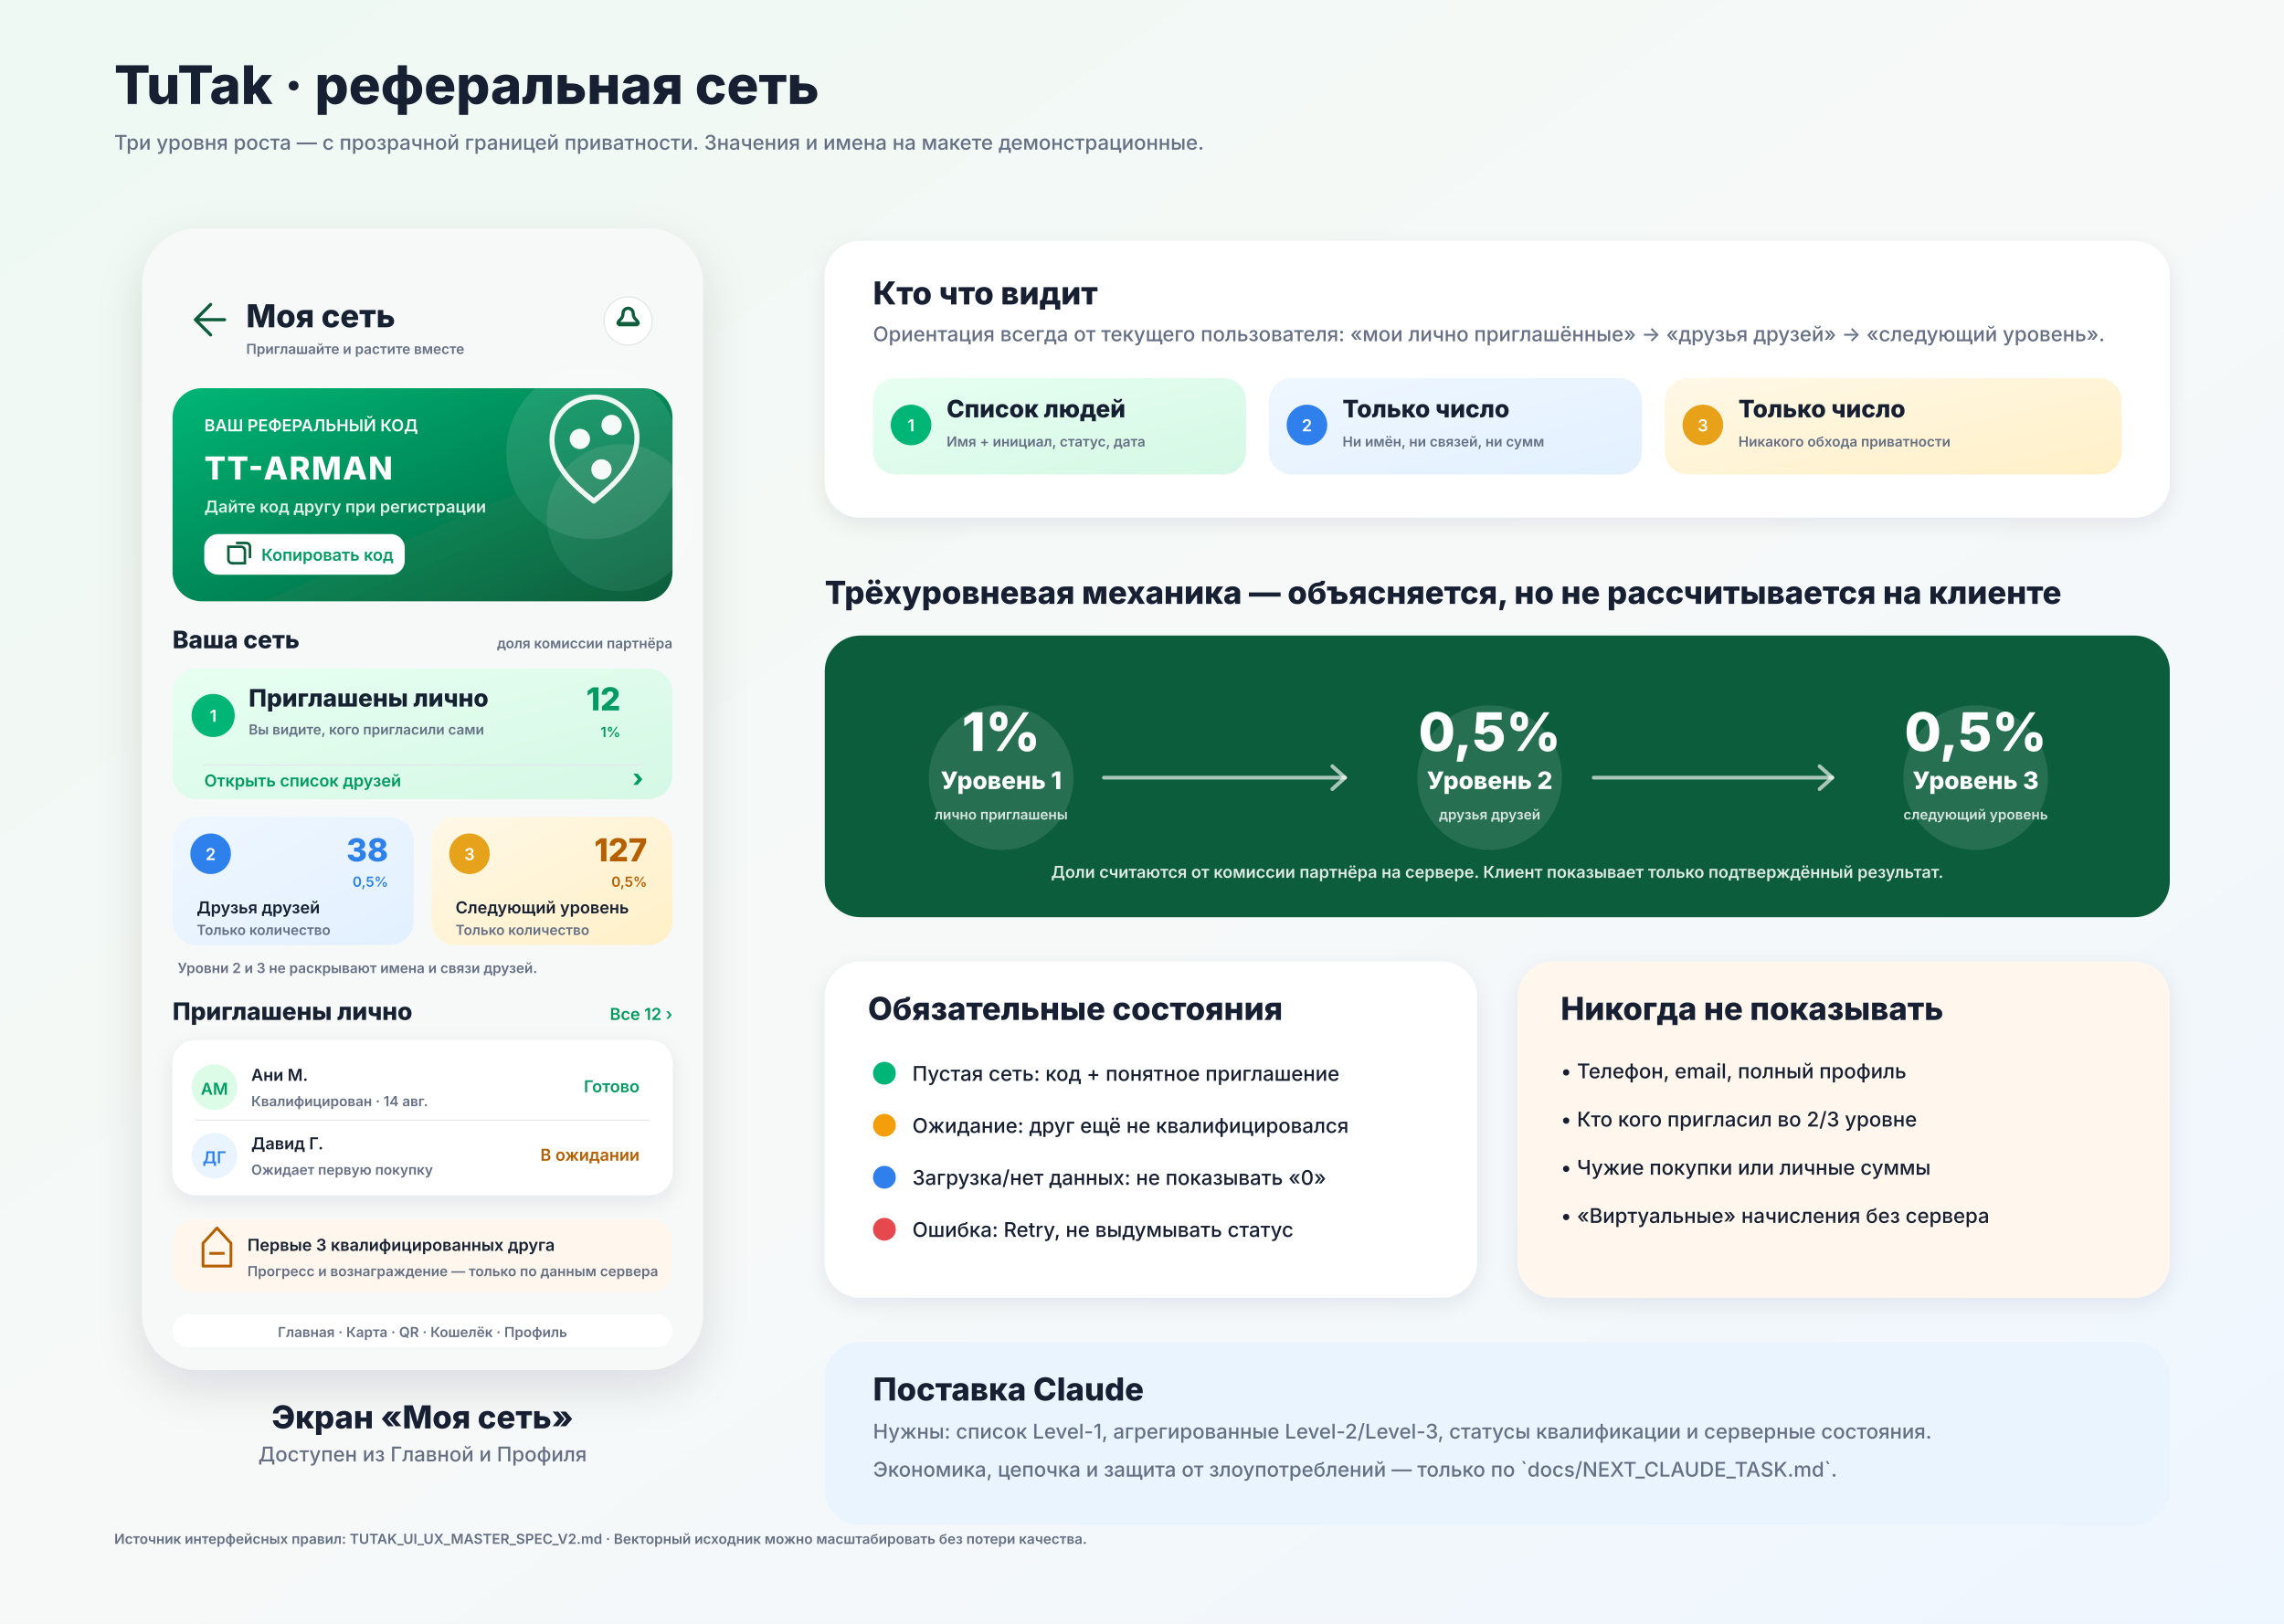
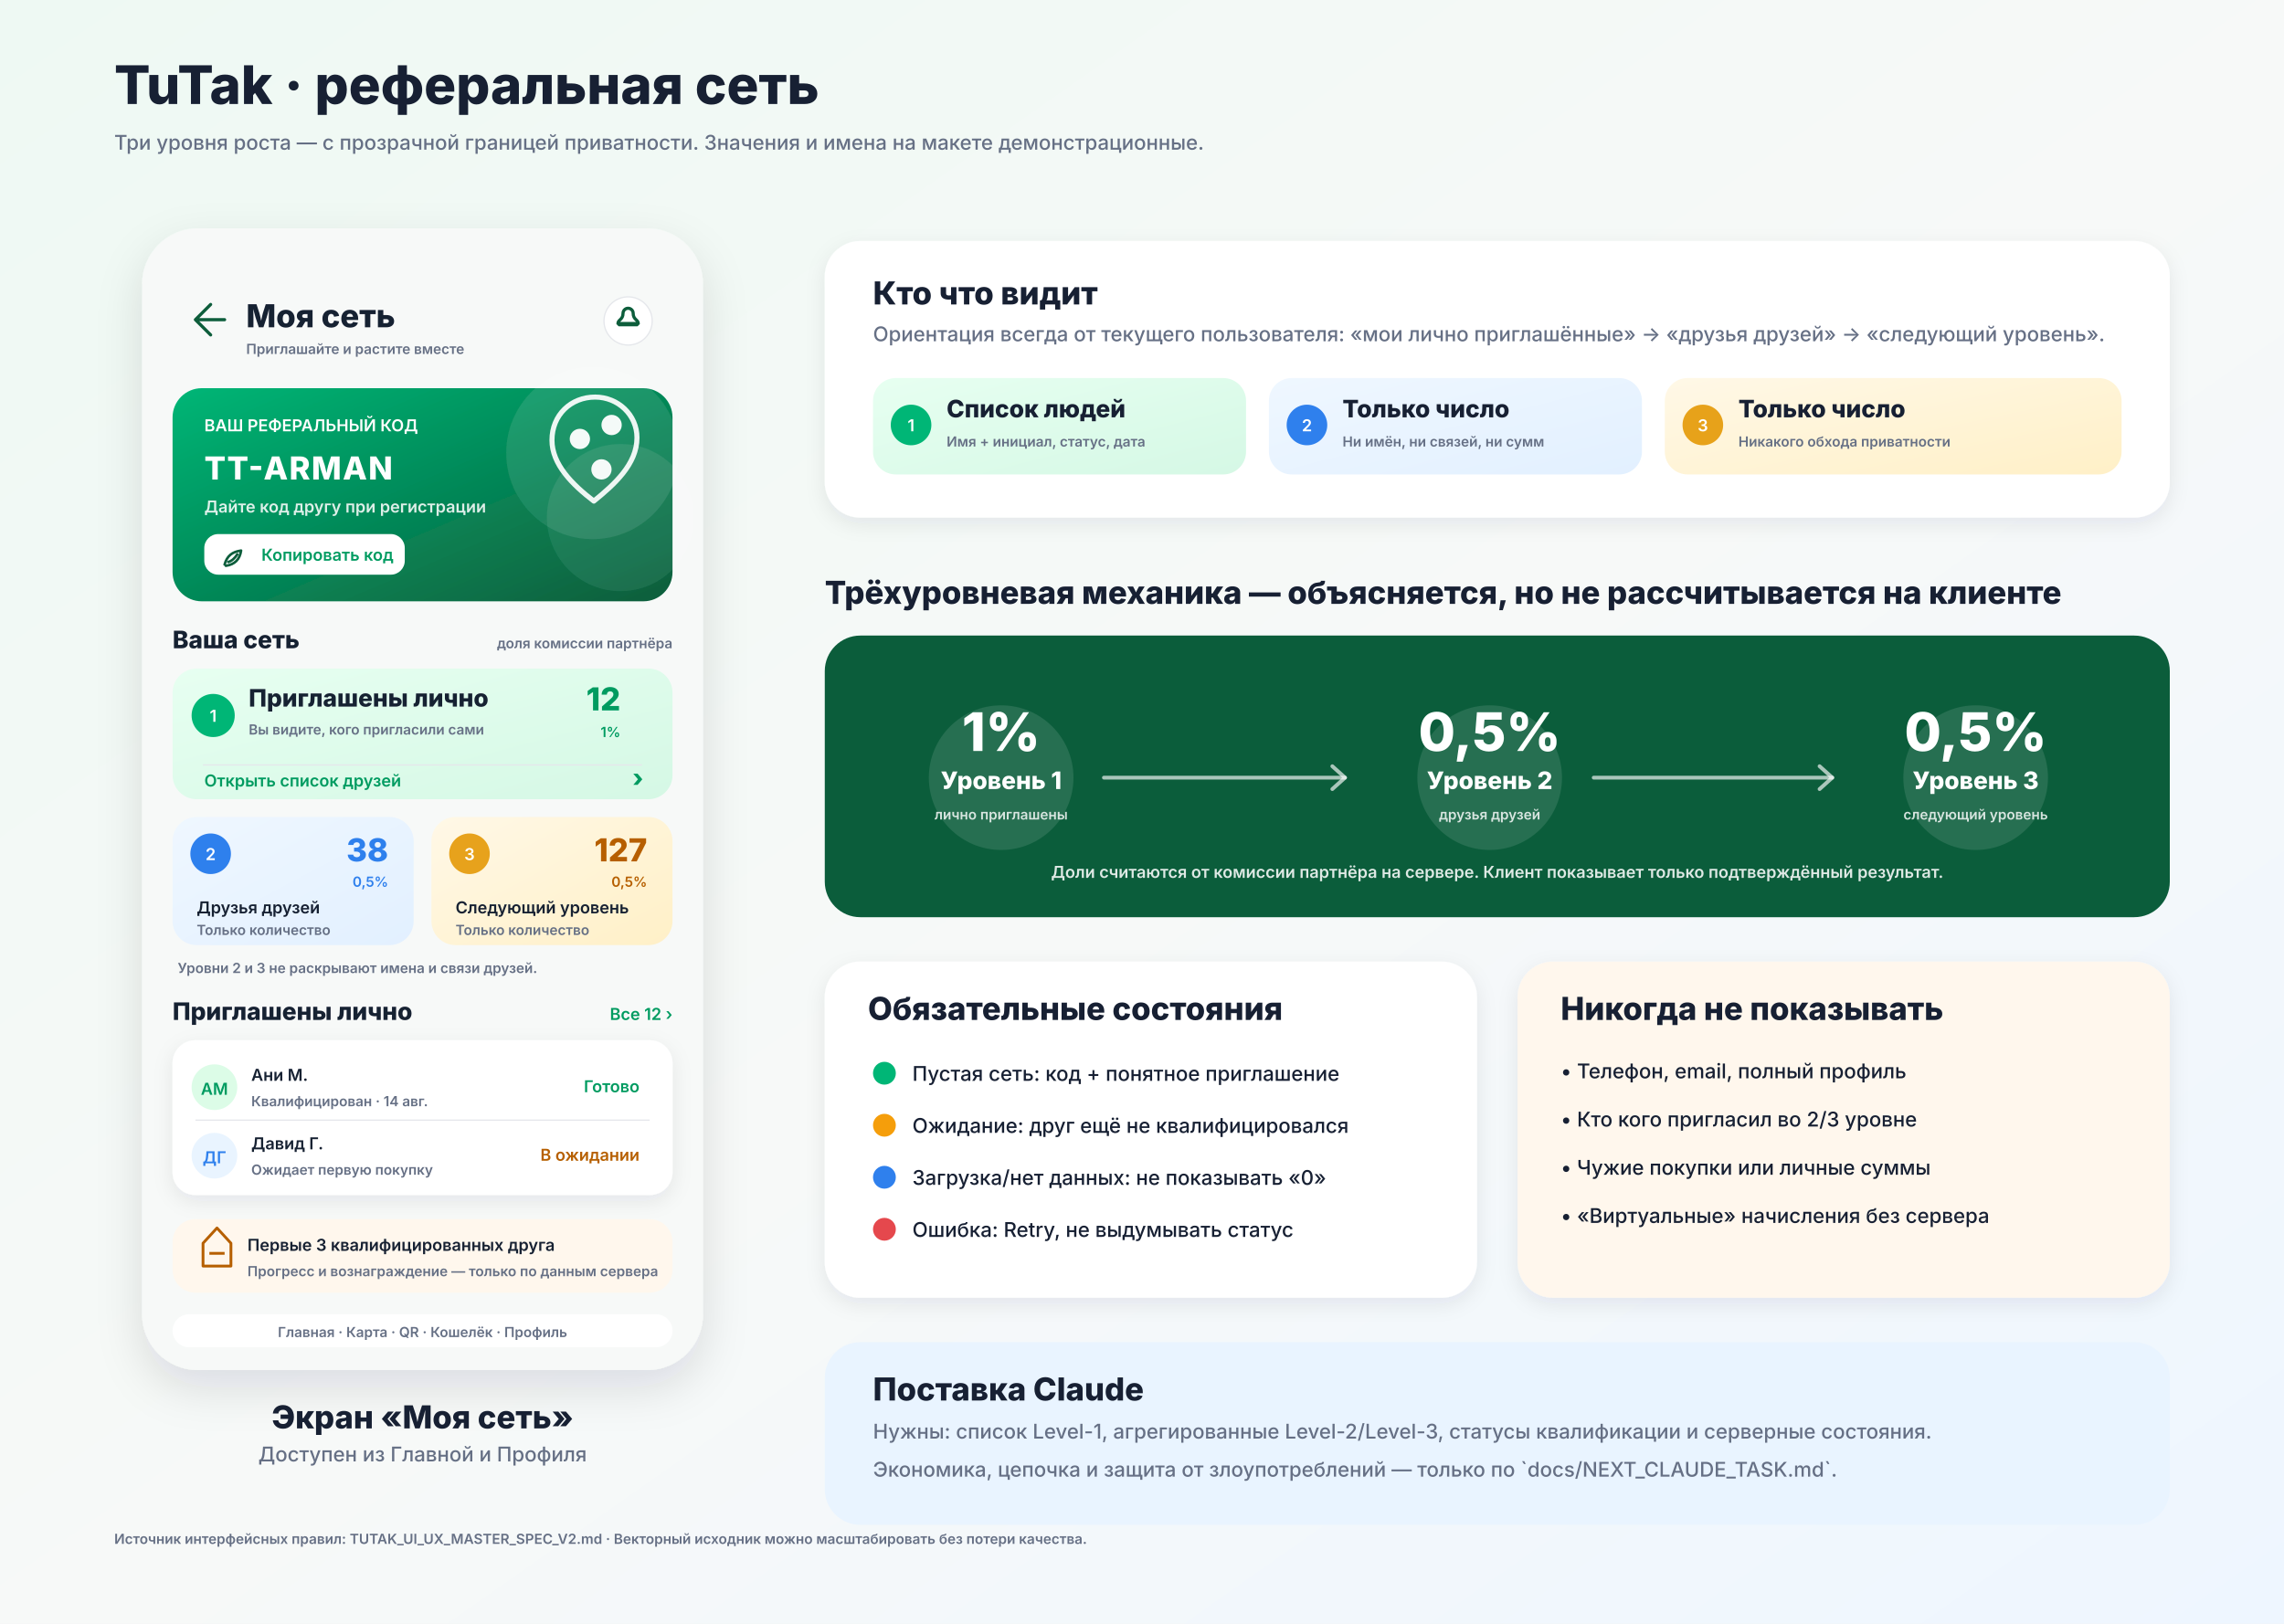
<svg xmlns="http://www.w3.org/2000/svg" width="1800" height="1280" viewBox="0 0 1800 1280">
  <defs>
    <linearGradient id="page" x1="0" y1="0" x2="1" y2="1">
      <stop stop-color="#EEF9F3" />
      <stop offset=".52" stop-color="#F7F9F8" />
      <stop offset="1" stop-color="#EEF6FF" />
    </linearGradient>
    <linearGradient id="brand" x1="0" y1="0" x2="1" y2="1">
      <stop stop-color="#00B676" />
      <stop offset="1" stop-color="#0B5D3B" />
    </linearGradient>
    <linearGradient id="level1" x1="0" y1="0" x2="1" y2="1">
      <stop stop-color="#E7FFF1" />
      <stop offset="1" stop-color="#D5F8E5" />
    </linearGradient>
    <linearGradient id="level2" x1="0" y1="0" x2="1" y2="1">
      <stop stop-color="#EFF7FF" />
      <stop offset="1" stop-color="#E2F0FF" />
    </linearGradient>
    <linearGradient id="level3" x1="0" y1="0" x2="1" y2="1">
      <stop stop-color="#FFF8E7" />
      <stop offset="1" stop-color="#FFF0C7" />
    </linearGradient>
    <filter id="shadow" x="-20%" y="-20%" width="140%" height="150%">
      <feDropShadow dx="0" dy="14" stdDeviation="18" flood-color="#172033" flood-opacity=".12" />
    </filter>
    <filter id="soft" x="-20%" y="-20%" width="140%" height="150%">
      <feDropShadow dx="0" dy="5" stdDeviation="8" flood-color="#172033" flood-opacity=".08" />
    </filter>
    <style>
      .t{font-family:Inter,Arial,sans-serif;fill:#172033}.h1{font-size:42px;font-weight:800}.h2{font-size:25px;font-weight:800}.h3{font-size:19px;font-weight:800}.body{font-size:16px;font-weight:500}.small{font-size:13px;font-weight:600}.tiny{font-size:11px;font-weight:600}.muted{fill:#667085}.white{fill:#fff}.green{fill:#009B61}.blue{fill:#2F80ED}.amber{fill:#B65F00}.line{stroke:#E5E7EB;stroke-width:1}.icon{fill:none;stroke:#0B5D3B;stroke-width:2.5;stroke-linecap:round;stroke-linejoin:round}
    </style>
  </defs>
  <rect width="1800" height="1280" fill="url(#page)" />
  <text x="90" y="82" class="t h1">TuTak · реферальная сеть</text>
  <text x="90" y="118" class="t body muted">Три уровня роста — с прозрачной границей приватности. Значения и имена на макете демонстрационные.</text>
  <g transform="translate(112,180)" filter="url(#shadow)">
    <rect width="442" height="900" rx="44" fill="#F7F9F8" />
    <rect x="18" y="18" width="406" height="864" rx="32" fill="#F7F9F8" />
    <path d="M54 60l-12 12 12 12M42 72h23" class="icon" />
    <text x="82" y="78" class="t h2">Моя сеть</text>
    <text x="82" y="99" class="t tiny muted">Приглашайте и растите вместе</text>
    <circle cx="383" cy="73" r="19" fill="#fff" stroke="#E5E7EB" />
    <path d="M376 76h14M379 67a4 4 0 0 1 8 0c0 5 4 5 4 8h-16c0-3 4-3 4-8z" class="icon" />
    <rect x="24" y="126" width="394" height="168" rx="23" fill="url(#brand)" />
    <circle cx="355" cy="177" r="68" fill="#fff" opacity=".10" />
    <circle cx="377" cy="228" r="58" fill="#fff" opacity=".08" />
    <path d="M323 167c0-20 15-34 34-34 18 0 33 14 33 32 0 21-18 37-34 50-17-13-33-29-33-48z" fill="none" stroke="#fff" stroke-width="4" stroke-linejoin="round" opacity=".92" />
    <circle cx="345" cy="166" r="8" fill="#fff" opacity=".95" />
    <circle cx="370" cy="155" r="8" fill="#fff" opacity=".95" />
    <circle cx="362" cy="190" r="8" fill="#fff" opacity=".95" />
    <text x="49" y="160" class="t small white">ВАШ РЕФЕРАЛЬНЫЙ КОД</text>
    <text x="49" y="198" class="t h2 white" letter-spacing="1">TT-ARMAN</text>
    <text x="49" y="224" class="t small white" opacity=".86">Дайте код другу при регистрации</text>
    <rect x="49" y="241" width="158" height="32" rx="11" fill="#fff" />
-     <path d="M68 251h10a3 3 0 0 1 3 3v10H71a3 3 0 0 1-3-3z" fill="none" stroke="#0B5D3B" stroke-width="2" />
-     <path d="M74 248h8a3 3 0 0 1 3 3v9" fill="none" stroke="#0B5D3B" stroke-width="2" />
+     <path d="M65 265c2-7 6-10 13-11-1 7-5 11-12 12M68 263c3-1 5-3 7-6" fill="none" stroke="#0B5D3B" stroke-width="2" stroke-linecap="round" stroke-linejoin="round" />
    <text x="94" y="262" class="t small green">Копировать код</text>
    <text x="24" y="331" class="t h3">Ваша сеть</text>
    <text x="418" y="331" text-anchor="end" class="t tiny muted">доля комиссии партнёра</text>
    <rect x="24" y="347" width="394" height="103" rx="19" fill="url(#level1)" />
    <circle cx="56" cy="384" r="17" fill="#00B676" />
    <text x="56" y="389" text-anchor="middle" class="t small white">1</text>
    <text x="84" y="377" class="t h3">Приглашены лично</text>
    <text x="84" y="399" class="t tiny muted">Вы видите, кого пригласили сами</text>
    <text x="377" y="380" text-anchor="end" class="t h2 green">12</text>
    <text x="377" y="401" text-anchor="end" class="t tiny green">1%</text>
    <path d="M48 423h346" class="line" />
    <text x="49" y="440" class="t small green">Открыть список друзей</text>
    <text x="395" y="440" text-anchor="end" class="t h3 green">›</text>
    <rect x="24" y="464" width="190" height="101" rx="19" fill="url(#level2)" />
    <circle cx="54" cy="493" r="16" fill="#2F80ED" />
    <text x="54" y="498" text-anchor="middle" class="t small white">2</text>
    <text x="194" y="499" text-anchor="end" class="t h2 blue">38</text>
    <text x="194" y="519" text-anchor="end" class="t tiny blue">0,5%</text>
    <text x="43" y="540" class="t small">Друзья друзей</text>
    <text x="43" y="557" class="t tiny muted">Только количество</text>
    <rect x="228" y="464" width="190" height="101" rx="19" fill="url(#level3)" />
    <circle cx="258" cy="493" r="16" fill="#E7A21A" />
    <text x="258" y="498" text-anchor="middle" class="t small white">3</text>
    <text x="398" y="499" text-anchor="end" class="t h2 amber">127</text>
    <text x="398" y="519" text-anchor="end" class="t tiny amber">0,5%</text>
    <text x="247" y="540" class="t small">Следующий уровень</text>
    <text x="247" y="557" class="t tiny muted">Только количество</text>
    <text x="28" y="587" class="t tiny muted">Уровни 2 и 3 не раскрывают имена и связи друзей.</text>
    <text x="24" y="624" class="t h3">Приглашены лично</text>
    <text x="418" y="624" text-anchor="end" class="t small green">Все 12 ›</text>
    <rect x="24" y="640" width="394" height="122" rx="18" fill="#fff" filter="url(#soft)" />
    <circle cx="57" cy="677" r="18" fill="#DCFCE7" />
    <text x="57" y="683" text-anchor="middle" class="t small green">АМ</text>
    <text x="86" y="672" class="t small">Ани М.</text>
    <text x="86" y="692" class="t tiny muted">Квалифицирован · 14 авг.</text>
    <text x="392" y="681" text-anchor="end" class="t small green">Готово</text>
    <path d="M42 703h358" class="line" />
    <circle cx="57" cy="731" r="18" fill="#E9F4FF" />
    <text x="57" y="737" text-anchor="middle" class="t small blue">ДГ</text>
    <text x="86" y="726" class="t small">Давид Г.</text>
    <text x="86" y="746" class="t tiny muted">Ожидает первую покупку</text>
    <text x="392" y="735" text-anchor="end" class="t small amber">В ожидании</text>
    <rect x="24" y="781" width="394" height="58" rx="18" fill="#FFF7ED" />
    <path d="M48 800l11-12 11 12v18H48zM53 808h12" fill="none" stroke="#B65F00" stroke-width="2.2" stroke-linejoin="round" />
    <text x="83" y="806" class="t small">Первые 3 квалифицированных друга</text>
    <text x="83" y="826" class="t tiny muted">Прогресс и вознаграждение — только по данным сервера</text>
    <rect x="24" y="856" width="394" height="26" rx="13" fill="#fff" />
    <text x="221" y="874" text-anchor="middle" class="t tiny muted">Главная · Карта · QR · Кошелёк · Профиль</text>
  </g>
  <text x="333" y="1126" text-anchor="middle" class="t h2">Экран «Моя сеть»</text>
  <text x="333" y="1152" text-anchor="middle" class="t body muted">Доступен из Главной и Профиля</text>
  <g transform="translate(650,190)">
    <rect width="1060" height="218" rx="28" fill="#fff" filter="url(#soft)" />
    <text x="38" y="50" class="t h2">Кто что видит</text>
    <text x="38" y="79" class="t body muted">Ориентация всегда от текущего пользователя: «мои лично приглашённые» → «друзья друзей» → «следующий уровень».</text>
    <rect x="38" y="108" width="294" height="76" rx="18" fill="url(#level1)" />
    <circle cx="68" cy="145" r="16" fill="#00B676" />
    <text x="68" y="150" text-anchor="middle" class="t small white">1</text>
    <text x="96" y="139" class="t h3">Список людей</text>
    <text x="96" y="162" class="t tiny muted">Имя + инициал, статус, дата</text>
    <rect x="350" y="108" width="294" height="76" rx="18" fill="url(#level2)" />
    <circle cx="380" cy="145" r="16" fill="#2F80ED" />
    <text x="380" y="150" text-anchor="middle" class="t small white">2</text>
    <text x="408" y="139" class="t h3">Только число</text>
    <text x="408" y="162" class="t tiny muted">Ни имён, ни связей, ни сумм</text>
    <rect x="662" y="108" width="360" height="76" rx="18" fill="url(#level3)" />
    <circle cx="692" cy="145" r="16" fill="#E7A21A" />
    <text x="692" y="150" text-anchor="middle" class="t small white">3</text>
    <text x="720" y="139" class="t h3">Только число</text>
    <text x="720" y="162" class="t tiny muted">Никакого обхода приватности</text>
    <text x="0" y="286" class="t h2">Трёхуровневая механика — объясняется, но не рассчитывается на клиенте</text>
    <rect x="0" y="311" width="1060" height="222" rx="28" fill="#0B5D3B" />
    <circle cx="139" cy="423" r="57" fill="#fff" opacity=".11" />
    <circle cx="524" cy="423" r="57" fill="#fff" opacity=".11" />
    <circle cx="907" cy="423" r="57" fill="#fff" opacity=".11" />
    <text x="139" y="402" text-anchor="middle" class="t h1 white">1%</text>
    <text x="139" y="432" text-anchor="middle" class="t h3 white">Уровень 1</text>
    <text x="139" y="456" text-anchor="middle" class="t tiny white" opacity=".82">лично приглашены</text>
    <path d="M220 423H410" stroke="#fff" stroke-width="3" stroke-linecap="round" opacity=".65" />
    <path d="M400 414l10 9-10 9" fill="none" stroke="#fff" stroke-width="3" stroke-linecap="round" stroke-linejoin="round" opacity=".65" />
    <text x="524" y="402" text-anchor="middle" class="t h1 white">0,5%</text>
    <text x="524" y="432" text-anchor="middle" class="t h3 white">Уровень 2</text>
    <text x="524" y="456" text-anchor="middle" class="t tiny white" opacity=".82">друзья друзей</text>
    <path d="M606 423H794" stroke="#fff" stroke-width="3" stroke-linecap="round" opacity=".65" />
    <path d="M784 414l10 9-10 9" fill="none" stroke="#fff" stroke-width="3" stroke-linecap="round" stroke-linejoin="round" opacity=".65" />
    <text x="907" y="402" text-anchor="middle" class="t h1 white">0,5%</text>
    <text x="907" y="432" text-anchor="middle" class="t h3 white">Уровень 3</text>
    <text x="907" y="456" text-anchor="middle" class="t tiny white" opacity=".82">следующий уровень</text>
    <text x="530" y="502" text-anchor="middle" class="t small white" opacity=".86">Доли считаются от комиссии партнёра на сервере. Клиент показывает только подтверждённый результат.</text>
    <rect x="0" y="568" width="514" height="265" rx="28" fill="#fff" filter="url(#soft)" />
    <text x="34" y="614" class="t h2">Обязательные состояния</text>
    <circle cx="47" cy="656" r="9" fill="#00B676" />
    <text x="69" y="662" class="t body">Пустая сеть: код + понятное приглашение</text>
    <circle cx="47" cy="697" r="9" fill="#F59E0B" />
    <text x="69" y="703" class="t body">Ожидание: друг ещё не квалифицировался</text>
    <circle cx="47" cy="738" r="9" fill="#2F80ED" />
    <text x="69" y="744" class="t body">Загрузка/нет данных: не показывать «0»</text>
    <circle cx="47" cy="779" r="9" fill="#E5484D" />
    <text x="69" y="785" class="t body">Ошибка: Retry, не выдумывать статус</text>
    <rect x="546" y="568" width="514" height="265" rx="28" fill="#FFF7ED" filter="url(#soft)" />
    <text x="580" y="614" class="t h2">Никогда не показывать</text>
    <text x="580" y="660" class="t body">• Телефон, email, полный профиль</text>
    <text x="580" y="698" class="t body">• Кто кого пригласил во 2/3 уровне</text>
    <text x="580" y="736" class="t body">• Чужие покупки или личные суммы</text>
    <text x="580" y="774" class="t body">• «Виртуальные» начисления без сервера</text>
    <rect x="0" y="868" width="1060" height="144" rx="28" fill="#E9F4FF" />
    <text x="38" y="914" class="t h2">Поставка Claude</text>
    <text x="38" y="944" class="t body muted">Нужны: список Level-1, агрегированные Level-2/Level-3, статусы квалификации и серверные состояния.</text>
    <text x="38" y="974" class="t body muted">Экономика, цепочка и защита от злоупотреблений — только по `docs/NEXT_CLAUDE_TASK.md`.</text>
  </g>
  <text x="90" y="1217" class="t tiny muted">Источник интерфейсных правил: TUTAK_UI_UX_MASTER_SPEC_V2.md · Векторный исходник можно масштабировать без потери качества.</text>
</svg>
